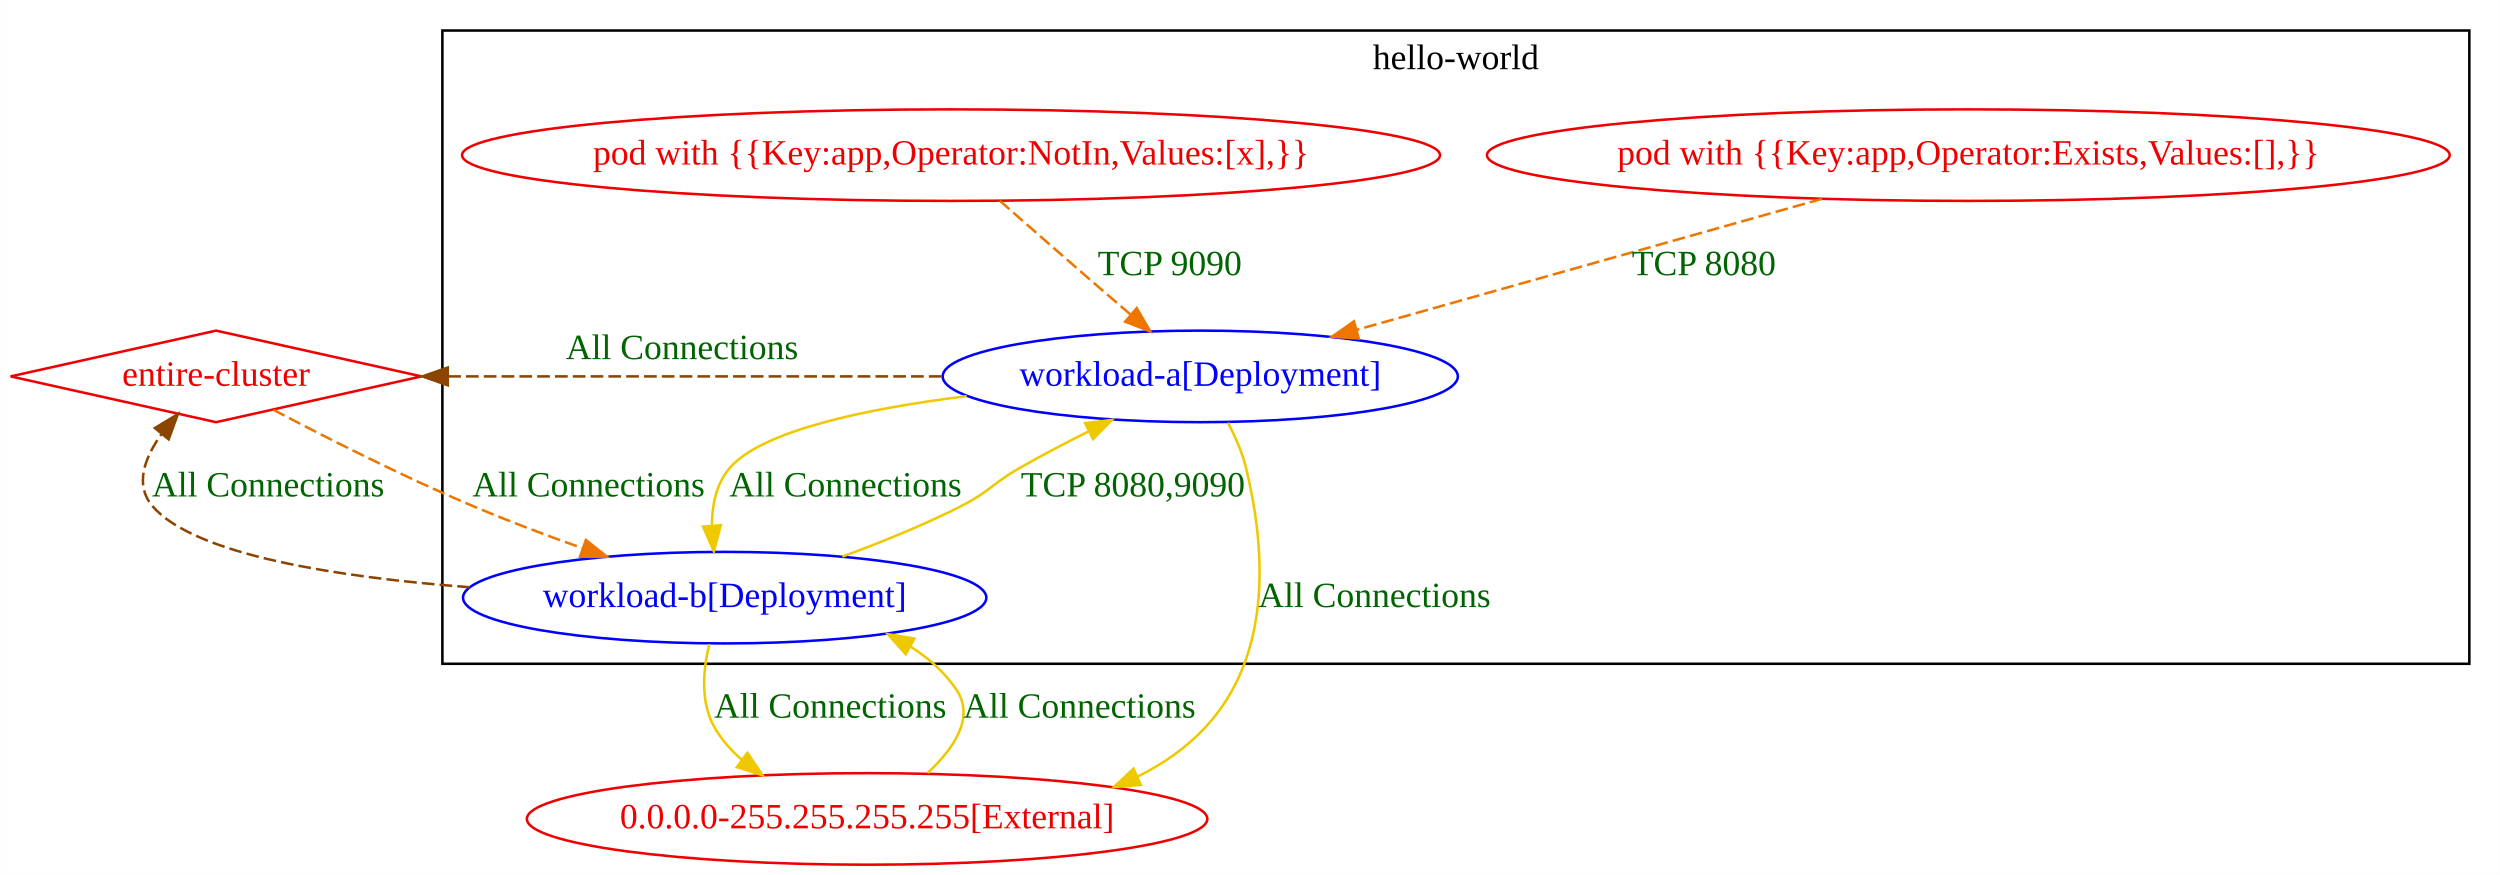
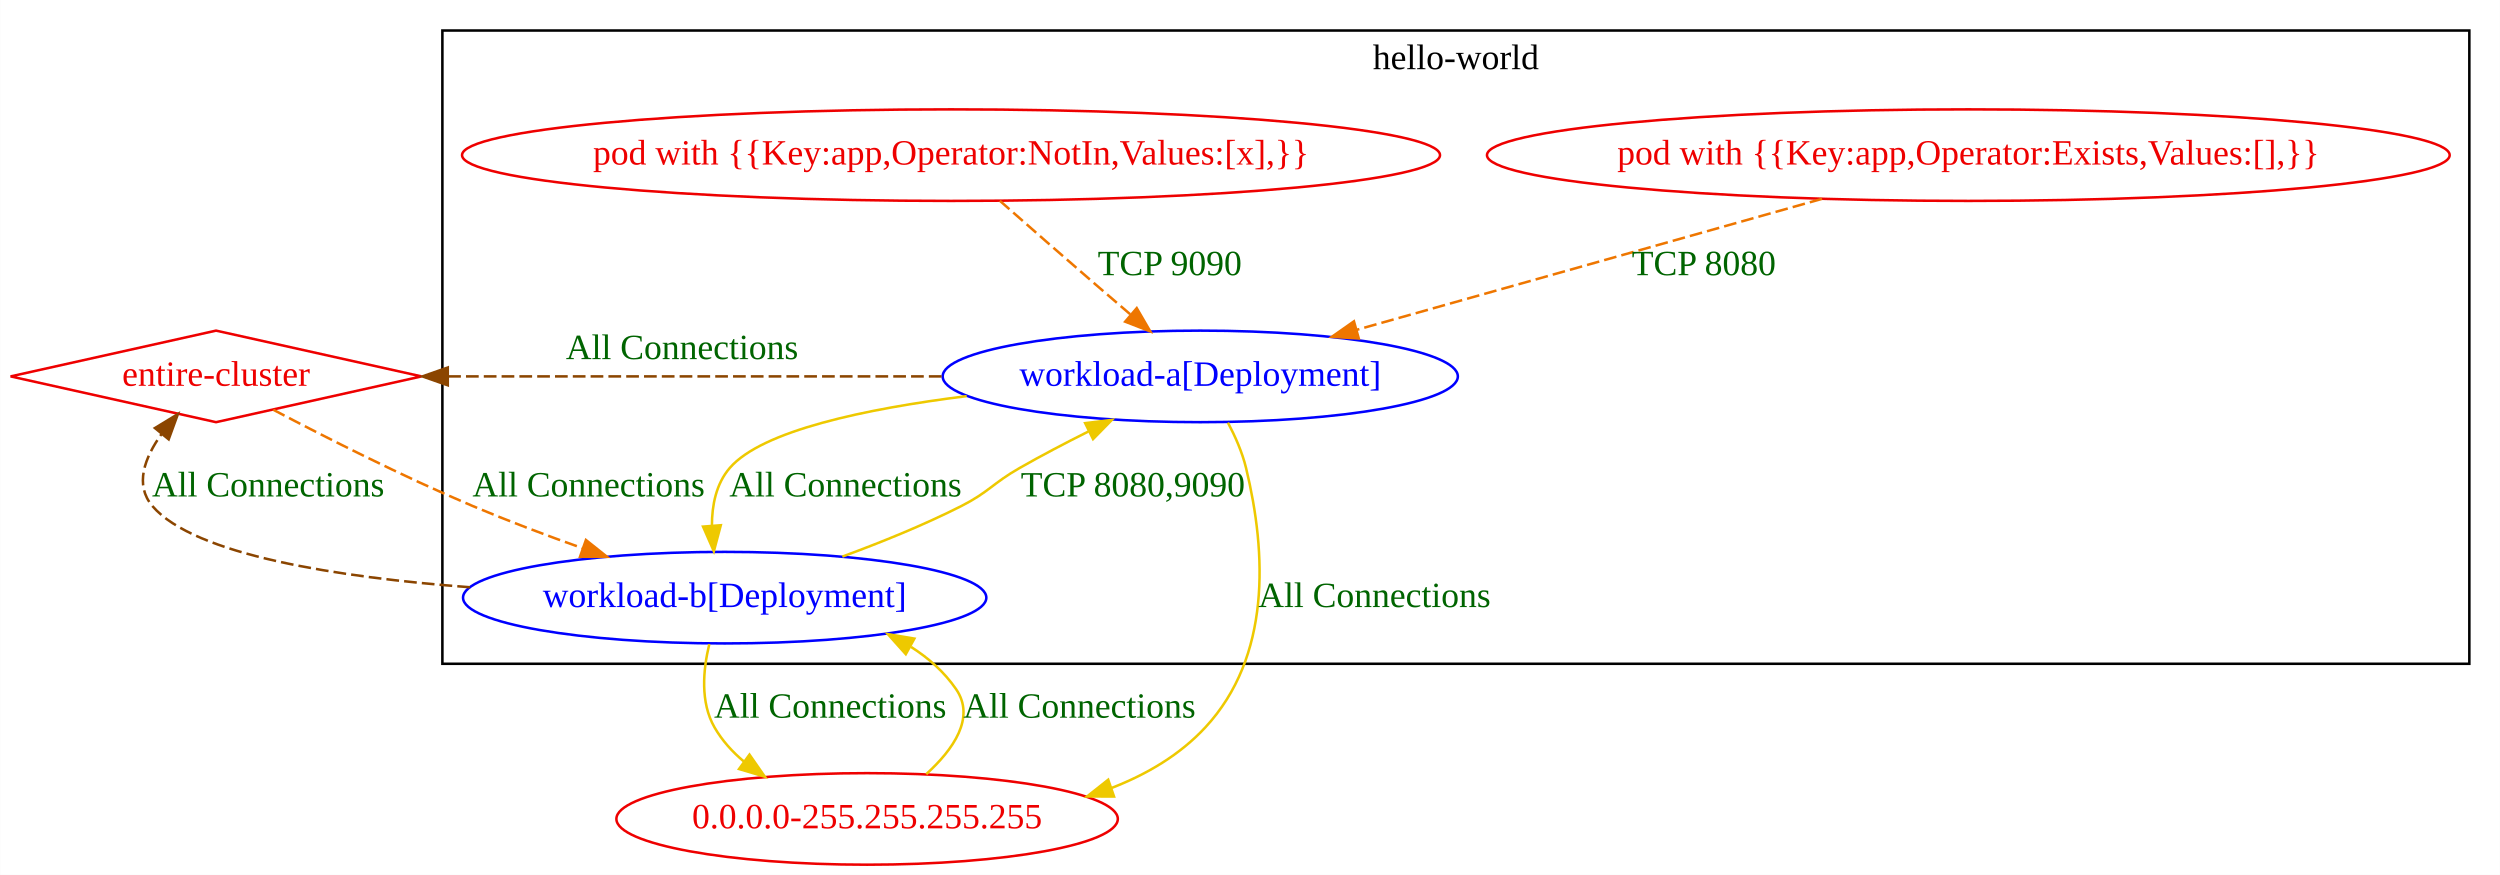
<svg xmlns="http://www.w3.org/2000/svg" width="983pt" height="344pt" viewBox="0.00 0.00 982.89 344.00">
  <g id="graph0" class="graph" transform="scale(1 1) rotate(0) translate(4 340)">
    <polygon fill="white" stroke="transparent" points="-4,4 -4,-340 978.89,-340 978.89,4 -4,4" />
    <g id="clust1" class="cluster">
      <polygon fill="none" stroke="black" points="169.89,-79 169.89,-328 966.89,-328 966.89,-79 169.89,-79" />
      <text text-anchor="middle" x="568.39" y="-312.8" font-family="Times New Roman,serif" font-size="14.00">hello-world</text>
    </g>
    <g id="node1" class="node">
      <ellipse fill="none" stroke="blue" cx="467.89" cy="-192" rx="101.28" ry="18" />
      <text text-anchor="middle" x="467.89" y="-188.3" font-family="Times New Roman,serif" font-size="14.00" fill="blue">workload-a[Deployment]</text>
    </g>
    <g id="node2" class="node">
      <ellipse fill="none" stroke="blue" cx="280.89" cy="-105" rx="102.88" ry="18" />
      <text text-anchor="middle" x="280.89" y="-101.3" font-family="Times New Roman,serif" font-size="14.00" fill="blue">workload-b[Deployment]</text>
    </g>
    <g id="edge5" class="edge">
      <path fill="none" stroke="#eec900" d="M376.06,-184.25C336.12,-179.25 295.54,-170.66 282.89,-156 277.54,-149.8 275.86,-141.39 275.87,-133.24" />
      <polygon fill="#eec900" stroke="#eec900" points="279.36,-133.48 276.63,-123.24 272.38,-132.94 279.36,-133.48" />
      <text text-anchor="middle" x="328.39" y="-144.8" font-family="Times New Roman,serif" font-size="14.00" fill="darkgreen">All Connections</text>
    </g>
    <g id="node5" class="node">
-       <ellipse fill="none" stroke="#ee0000" cx="336.89" cy="-18" rx="133.78" ry="18" />
-       <text text-anchor="middle" x="336.89" y="-14.3" font-family="Times New Roman,serif" font-size="14.00" fill="#ee0000">0.0.0.0-255.255.255.255[External]</text>
+       <ellipse fill="none" stroke="#ee0000" cx="336.89" cy="-18" rx="98.58" ry="18" />
+       <text text-anchor="middle" x="336.89" y="-14.3" font-family="Times New Roman,serif" font-size="14.00" fill="#ee0000">0.0.0.0-255.255.255.255</text>
    </g>
    <g id="edge3" class="edge">
-       <path fill="none" stroke="#eec900" d="M478.76,-173.83C481.67,-168.35 484.41,-162.11 485.89,-156 494.07,-122.18 495.63,-81.77 469.89,-54 462.37,-45.89 453.21,-39.57 443.26,-34.66" />
-       <polygon fill="#eec900" stroke="#eec900" points="444.49,-31.37 433.93,-30.53 441.66,-37.77 444.49,-31.37" />
+       <path fill="none" stroke="#eec900" d="M478.76,-173.83C481.67,-168.35 484.41,-162.11 485.89,-156 494.07,-122.18 495.63,-81.77 469.89,-54 459.86,-43.19 446.93,-35.56 433.09,-30.2" />
+       <polygon fill="#eec900" stroke="#eec900" points="433.98,-26.8 423.38,-26.84 431.69,-33.42 433.98,-26.8" />
      <text text-anchor="middle" x="536.39" y="-101.3" font-family="Times New Roman,serif" font-size="14.00" fill="darkgreen">All Connections</text>
    </g>
    <g id="node6" class="node">
      <polygon fill="none" stroke="#ee0000" points="80.89,-210 0.11,-192 80.89,-174 161.66,-192 80.89,-210" />
      <text text-anchor="middle" x="80.89" y="-188.3" font-family="Times New Roman,serif" font-size="14.00" fill="#ee0000">entire-cluster</text>
    </g>
    <g id="edge4" class="edge">
      <path fill="none" stroke="#8b4500" stroke-dasharray="5,2" d="M366.17,-192C306.04,-192 230.54,-192 172.31,-192" />
      <polygon fill="#8b4500" stroke="#8b4500" points="172.01,-188.5 162.01,-192 172.01,-195.5 172.01,-188.5" />
      <text text-anchor="middle" x="264.13" y="-198.8" font-family="Times New Roman,serif" font-size="14.00" fill="darkgreen">All Connections</text>
    </g>
    <g id="edge8" class="edge">
      <path fill="none" stroke="#eec900" d="M327.15,-121.15C342.34,-126.72 359.11,-133.52 373.89,-141 384.77,-146.52 386.28,-149.96 396.89,-156 405.48,-160.9 414.86,-165.81 423.9,-170.34" />
      <polygon fill="#eec900" stroke="#eec900" points="422.63,-173.62 433.14,-174.9 425.73,-167.34 422.63,-173.62" />
      <text text-anchor="middle" x="441.39" y="-144.8" font-family="Times New Roman,serif" font-size="14.00" fill="darkgreen">TCP 8080,9090</text>
    </g>
    <g id="edge6" class="edge">
-       <path fill="none" stroke="#eec900" d="M274.84,-86.72C272.37,-76.56 271.25,-63.82 276.89,-54 279.66,-49.16 283.4,-44.93 287.65,-41.25" />
-       <polygon fill="#eec900" stroke="#eec900" points="289.85,-43.97 295.77,-35.18 285.66,-38.36 289.85,-43.97" />
+       <path fill="none" stroke="#eec900" d="M274.84,-86.72C272.37,-76.56 271.25,-63.82 276.89,-54 279.85,-48.84 283.9,-44.37 288.5,-40.52" />
+       <polygon fill="#eec900" stroke="#eec900" points="290.64,-43.29 296.69,-34.6 286.53,-37.62 290.64,-43.29" />
      <text text-anchor="middle" x="322.39" y="-57.8" font-family="Times New Roman,serif" font-size="14.00" fill="darkgreen">All Connections</text>
    </g>
    <g id="edge7" class="edge">
      <path fill="none" stroke="#8b4500" stroke-dasharray="5,2" d="M180.73,-109.09C128.59,-113.03 72.34,-121.78 55.89,-141 48.76,-149.32 52.78,-160.03 59.51,-169.4" />
      <polygon fill="#8b4500" stroke="#8b4500" points="56.85,-171.69 65.9,-177.2 62.27,-167.25 56.85,-171.69" />
      <text text-anchor="middle" x="101.39" y="-144.8" font-family="Times New Roman,serif" font-size="14.00" fill="darkgreen">All Connections</text>
    </g>
    <g id="node3" class="node">
      <ellipse fill="none" stroke="#ee0000" cx="769.89" cy="-279" rx="189.27" ry="18" />
      <text text-anchor="middle" x="769.89" y="-275.3" font-family="Times New Roman,serif" font-size="14.00" fill="#ee0000">pod with {{Key:app,Operator:Exists,Values:[],}}</text>
    </g>
    <g id="edge9" class="edge">
      <path fill="none" stroke="#ee7600" stroke-dasharray="5,2" d="M712.37,-261.81C660.01,-247.07 582.92,-225.38 529.36,-210.3" />
      <polygon fill="#ee7600" stroke="#ee7600" points="530.22,-206.91 519.64,-207.57 528.32,-213.65 530.22,-206.91" />
      <text text-anchor="middle" x="665.89" y="-231.8" font-family="Times New Roman,serif" font-size="14.00" fill="darkgreen">TCP 8080</text>
    </g>
    <g id="node4" class="node">
      <ellipse fill="none" stroke="#ee0000" cx="369.89" cy="-279" rx="192.27" ry="18" />
      <text text-anchor="middle" x="369.89" y="-275.3" font-family="Times New Roman,serif" font-size="14.00" fill="#ee0000">pod with {{Key:app,Operator:NotIn,Values:[x],}}</text>
    </g>
    <g id="edge10" class="edge">
      <path fill="none" stroke="#ee7600" stroke-dasharray="5,2" d="M389.09,-261.04C400.12,-251.33 414.24,-238.94 426.89,-228 431.22,-224.25 435.83,-220.29 440.33,-216.44" />
      <polygon fill="#ee7600" stroke="#ee7600" points="442.91,-218.84 448.24,-209.68 438.36,-213.52 442.91,-218.84" />
      <text text-anchor="middle" x="455.89" y="-231.8" font-family="Times New Roman,serif" font-size="14.00" fill="darkgreen">TCP 9090</text>
    </g>
    <g id="edge1" class="edge">
-       <path fill="none" stroke="#eec900" d="M360.64,-36.07C371.08,-45.71 379.44,-57.99 371.89,-69 367.24,-75.77 361.08,-81.23 354.16,-85.63" />
+       <path fill="none" stroke="#eec900" d="M360.14,-35.61C370.81,-45.32 379.56,-57.82 371.89,-69 367.24,-75.77 361.08,-81.23 354.16,-85.63" />
      <polygon fill="#eec900" stroke="#eec900" points="352.1,-82.77 345.03,-90.67 355.48,-88.9 352.1,-82.77" />
      <text text-anchor="middle" x="420.39" y="-57.8" font-family="Times New Roman,serif" font-size="14.00" fill="darkgreen">All Connections</text>
    </g>
    <g id="edge2" class="edge">
      <path fill="none" stroke="#ee7600" stroke-dasharray="5,2" d="M103.39,-178.89C123.62,-168.23 154.31,-152.65 181.89,-141 195.67,-135.18 210.78,-129.49 224.97,-124.45" />
      <polygon fill="#ee7600" stroke="#ee7600" points="226.33,-127.68 234.61,-121.07 224.01,-121.08 226.33,-127.68" />
      <text text-anchor="middle" x="227.39" y="-144.8" font-family="Times New Roman,serif" font-size="14.00" fill="darkgreen">All Connections</text>
    </g>
  </g>
</svg>
